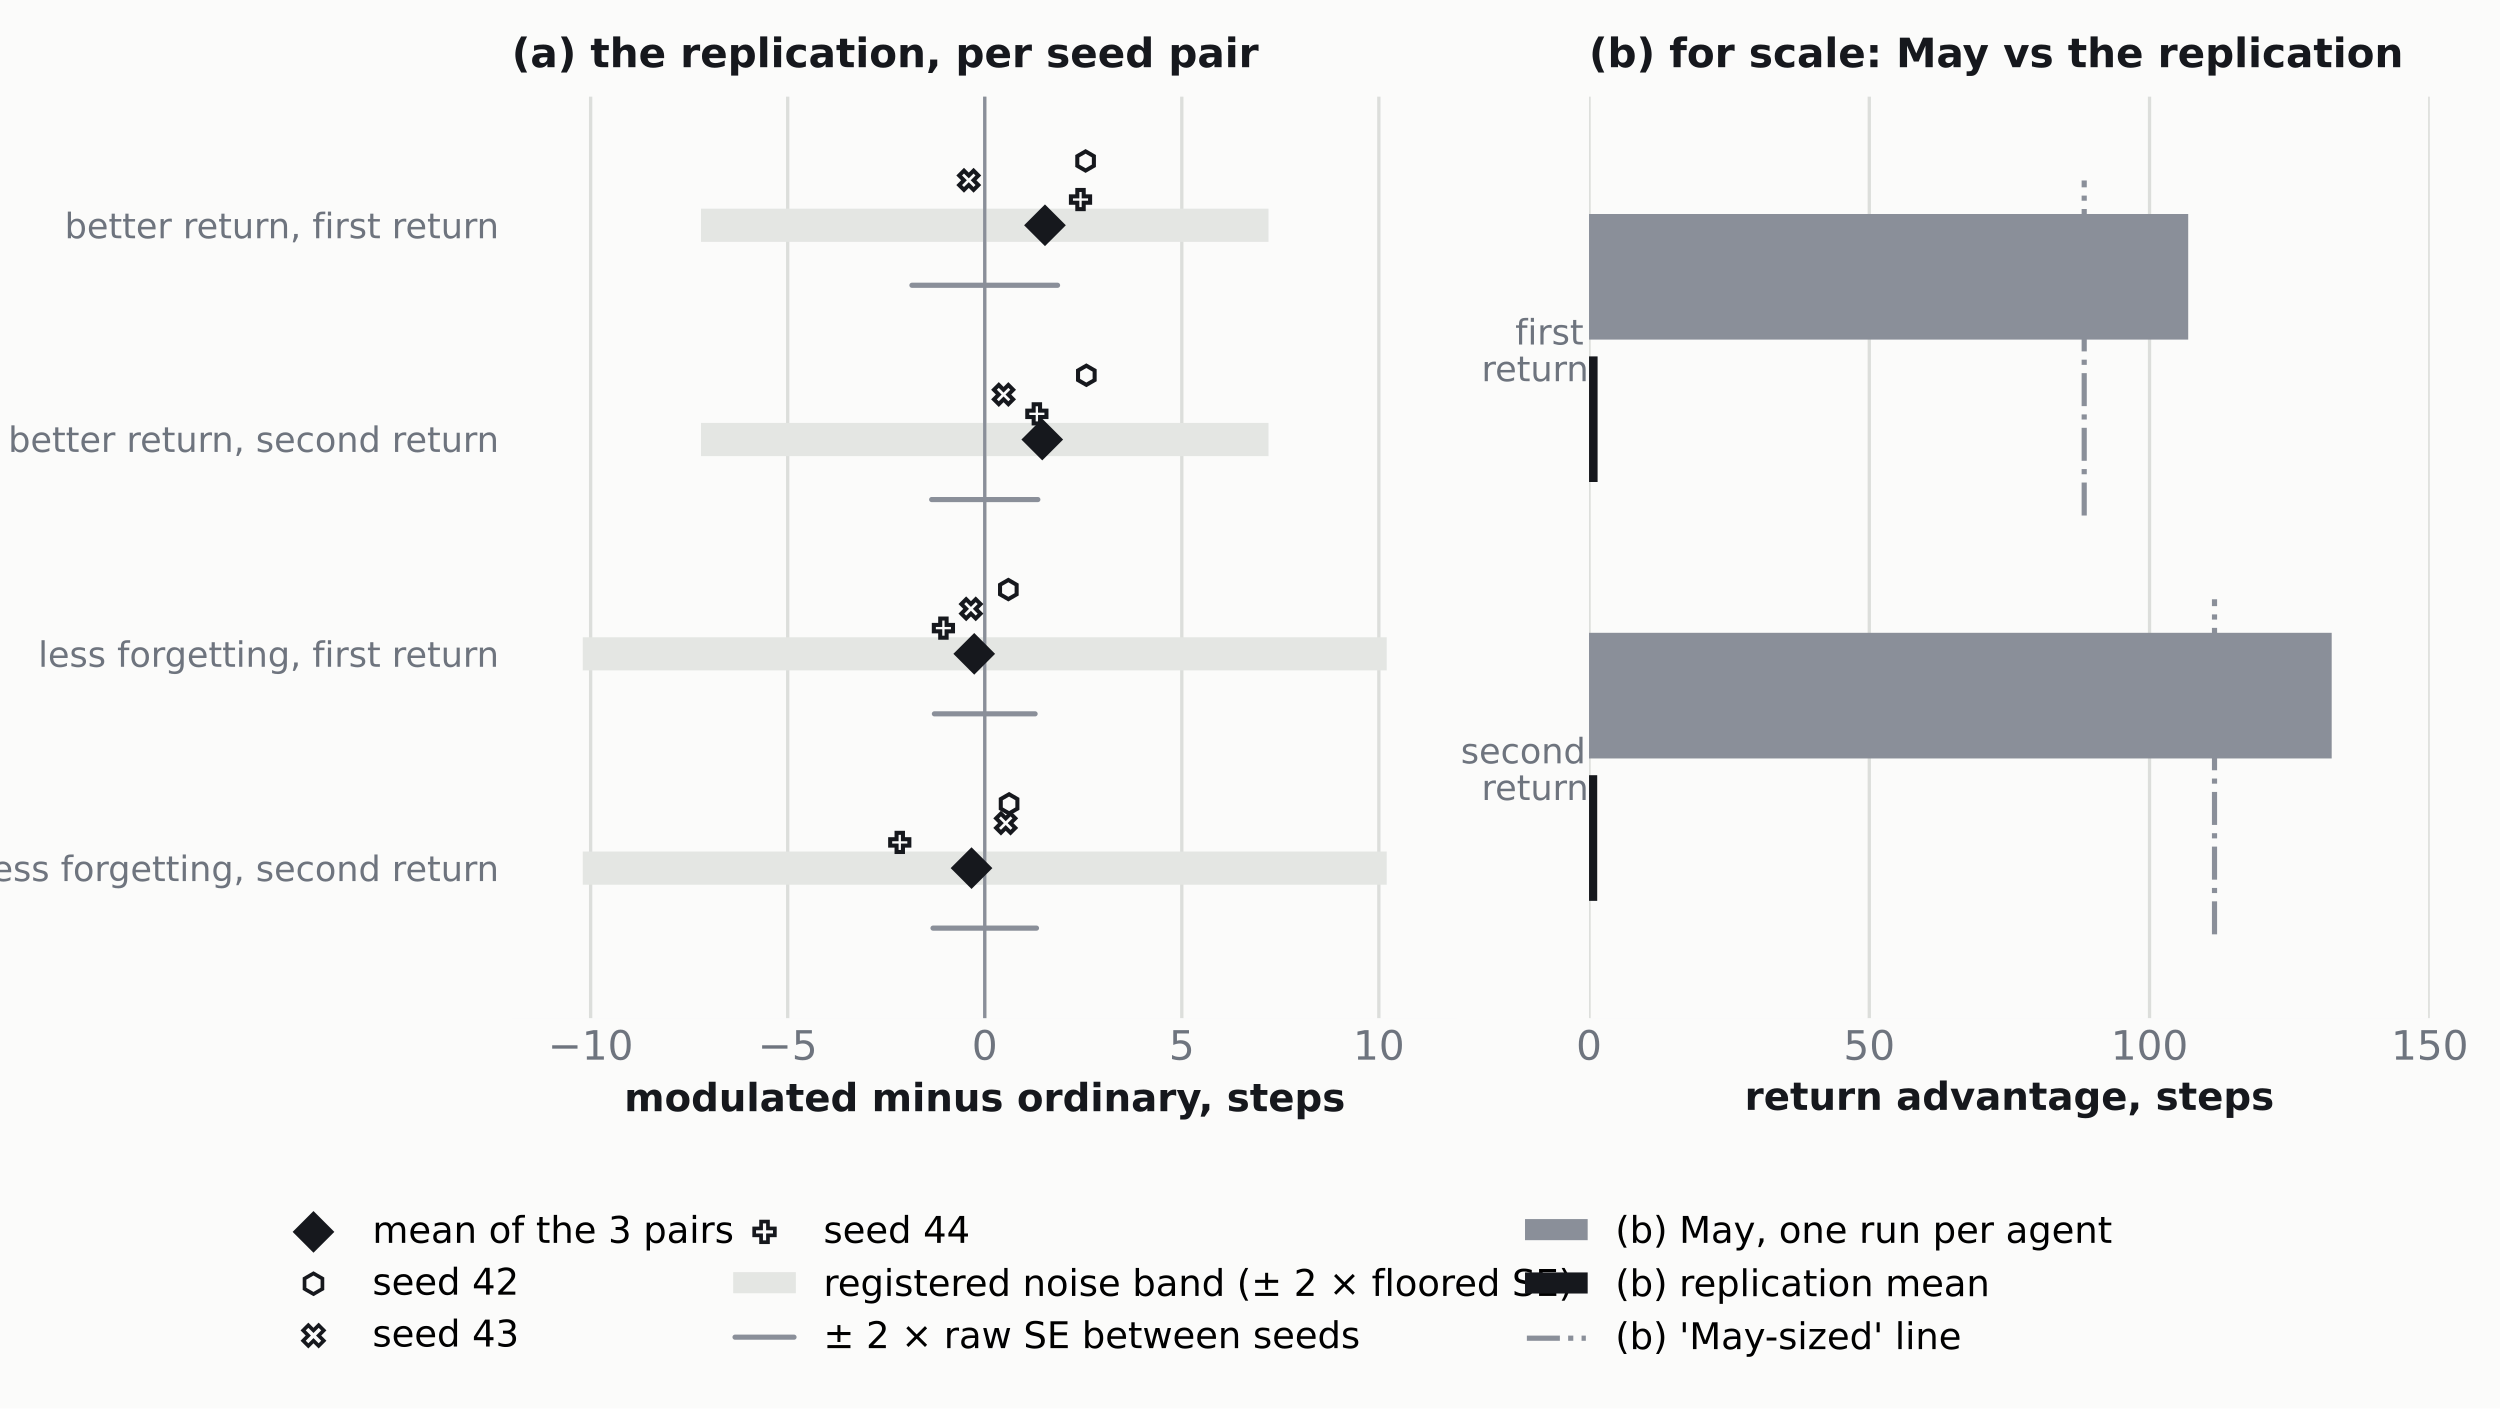
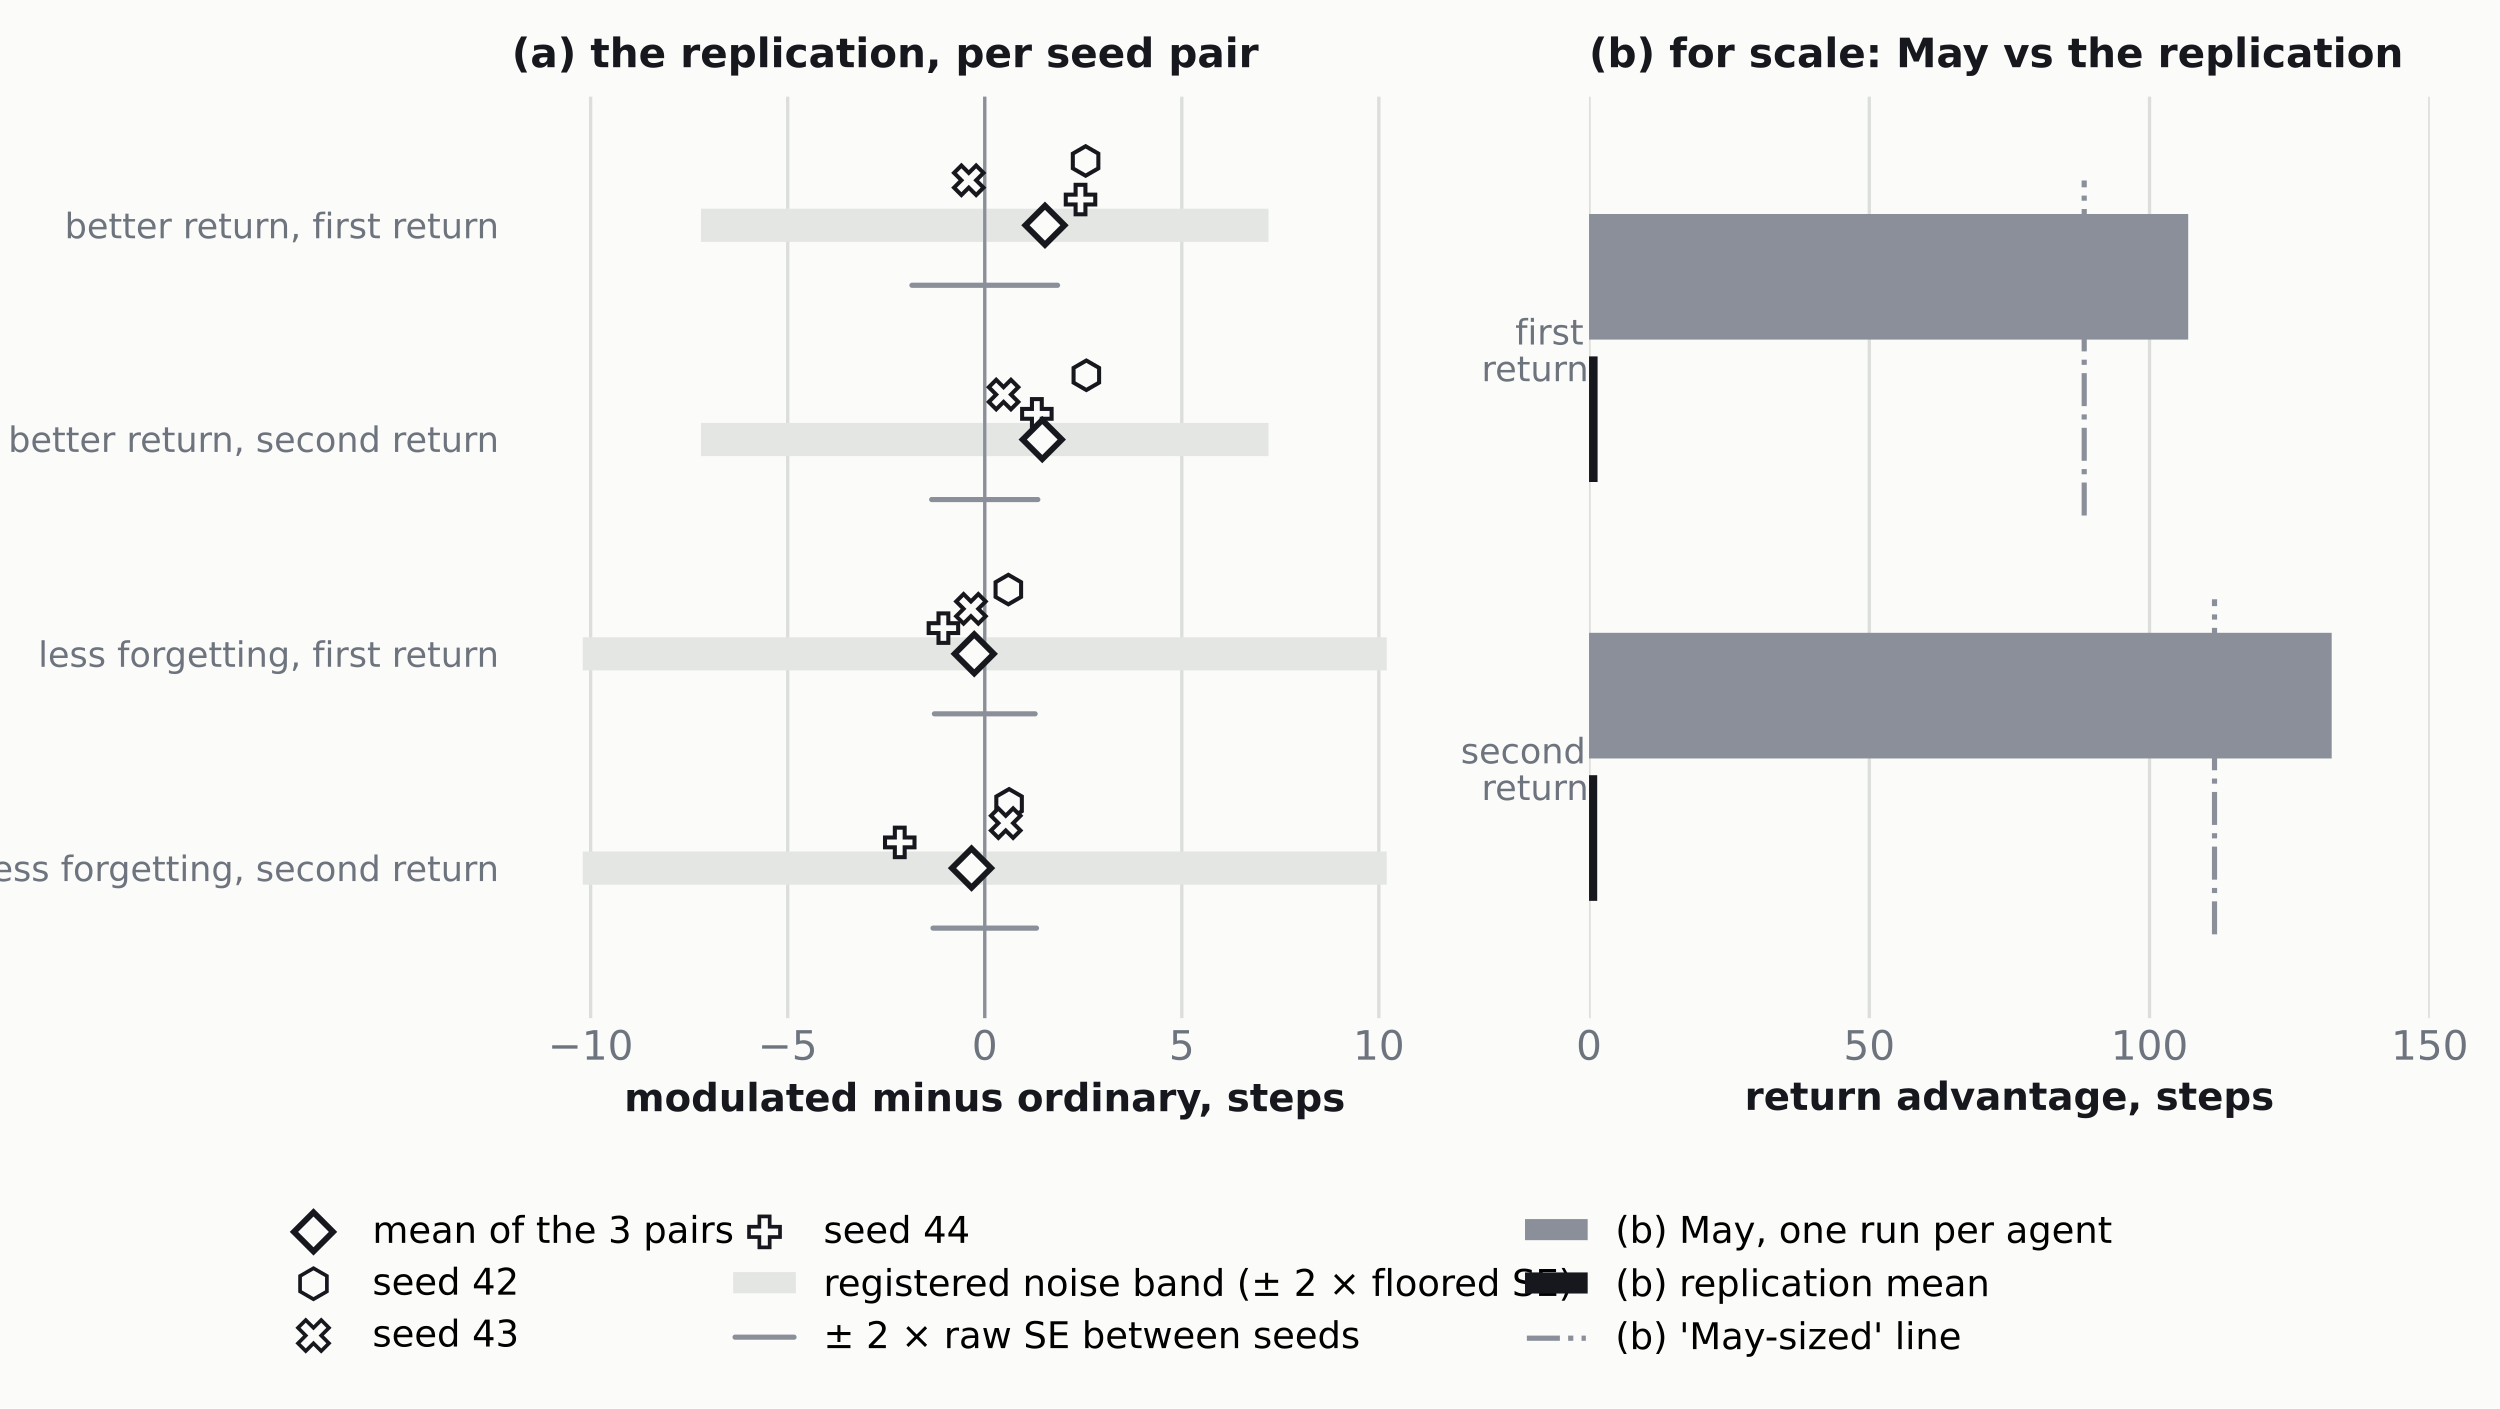
<svg xmlns="http://www.w3.org/2000/svg" xmlns:xlink="http://www.w3.org/1999/xlink" width="678.252pt" height="382.098pt" viewBox="0 0 678.252 382.098" version="1.1">
  <defs>
    <style type="text/css">*{stroke-linejoin: round; stroke-linecap: butt}</style>
  </defs>
  <g id="figure_1">
    <g id="patch_1">
      <path d="M 0 382.098  L 678.252 382.098  L 678.252 0  L 0 0  z " style="fill: #fbfbfa" />
    </g>
    <g id="axes_1">
      <g id="patch_2">
        <path d="M 138.858 276.218  L 395.466 276.218  L 395.466 26.234  L 138.858 26.234  z " style="fill: #fbfbfa" />
      </g>
      <g id="matplotlib.axis_1">
        <g id="xtick_1">
          <g id="line2d_1">
-             <path d="M 160.242 276.218  L 160.242 26.234  " clip-path="url(#pa78aba6cec)" style="fill: none; stroke: #dcdedb; stroke-width: 0.9; stroke-linecap: round" />
+             <path d="M 160.242 276.218  L 160.242 26.234  " clip-path="url(#p5526a9ea6e)" style="fill: none; stroke: #dcdedb; stroke-width: 0.9; stroke-linecap: round" />
          </g>
          <g id="line2d_2" />
          <g id="text_1">
            <text style="font-size: 11px; font-family: 'Pretendard', 'system-ui', 'DejaVu Sans', sans-serif; text-anchor: middle; fill: #6e747e" x="160.242" y="287.495" transform="rotate(-0 160.2423 287.4951)">−10</text>
          </g>
        </g>
        <g id="xtick_2">
          <g id="line2d_3">
-             <path d="M 213.702 276.218  L 213.702 26.234  " clip-path="url(#pa78aba6cec)" style="fill: none; stroke: #dcdedb; stroke-width: 0.9; stroke-linecap: round" />
+             <path d="M 213.702 276.218  L 213.702 26.234  " clip-path="url(#p5526a9ea6e)" style="fill: none; stroke: #dcdedb; stroke-width: 0.9; stroke-linecap: round" />
          </g>
          <g id="line2d_4" />
          <g id="text_2">
            <text style="font-size: 11px; font-family: 'Pretendard', 'system-ui', 'DejaVu Sans', sans-serif; text-anchor: middle; fill: #6e747e" x="213.702" y="287.495" transform="rotate(-0 213.7023 287.4951)">−5</text>
          </g>
        </g>
        <g id="xtick_3">
          <g id="line2d_5">
-             <path d="M 267.162 276.218  L 267.162 26.234  " clip-path="url(#pa78aba6cec)" style="fill: none; stroke: #dcdedb; stroke-width: 0.9; stroke-linecap: round" />
+             <path d="M 267.162 276.218  L 267.162 26.234  " clip-path="url(#p5526a9ea6e)" style="fill: none; stroke: #dcdedb; stroke-width: 0.9; stroke-linecap: round" />
          </g>
          <g id="line2d_6" />
          <g id="text_3">
            <text style="font-size: 11px; font-family: 'Pretendard', 'system-ui', 'DejaVu Sans', sans-serif; text-anchor: middle; fill: #6e747e" x="267.162" y="287.495" transform="rotate(-0 267.1623 287.4951)">0</text>
          </g>
        </g>
        <g id="xtick_4">
          <g id="line2d_7">
-             <path d="M 320.622 276.218  L 320.622 26.234  " clip-path="url(#pa78aba6cec)" style="fill: none; stroke: #dcdedb; stroke-width: 0.9; stroke-linecap: round" />
+             <path d="M 320.622 276.218  L 320.622 26.234  " clip-path="url(#p5526a9ea6e)" style="fill: none; stroke: #dcdedb; stroke-width: 0.9; stroke-linecap: round" />
          </g>
          <g id="line2d_8" />
          <g id="text_4">
            <text style="font-size: 11px; font-family: 'Pretendard', 'system-ui', 'DejaVu Sans', sans-serif; text-anchor: middle; fill: #6e747e" x="320.622" y="287.495" transform="rotate(-0 320.6223 287.4951)">5</text>
          </g>
        </g>
        <g id="xtick_5">
          <g id="line2d_9">
-             <path d="M 374.082 276.218  L 374.082 26.234  " clip-path="url(#pa78aba6cec)" style="fill: none; stroke: #dcdedb; stroke-width: 0.9; stroke-linecap: round" />
+             <path d="M 374.082 276.218  L 374.082 26.234  " clip-path="url(#p5526a9ea6e)" style="fill: none; stroke: #dcdedb; stroke-width: 0.9; stroke-linecap: round" />
          </g>
          <g id="line2d_10" />
          <g id="text_5">
            <text style="font-size: 11px; font-family: 'Pretendard', 'system-ui', 'DejaVu Sans', sans-serif; text-anchor: middle; fill: #6e747e" x="374.082" y="287.495" transform="rotate(-0 374.0823 287.4951)">10</text>
          </g>
        </g>
        <g id="text_6">
          <text style="font-weight: 600; font-size: 10.5px; font-family: 'Pretendard', 'system-ui', 'DejaVu Sans', sans-serif; text-anchor: middle; fill: #16181d" x="267.162" y="301.47" transform="rotate(-0 267.1623 301.4696)">modulated minus ordinary, steps</text>
        </g>
      </g>
      <g id="matplotlib.axis_2">
        <g id="ytick_1">
          <g id="line2d_11" />
          <g id="text_7">
            <text style="font-size: 9.5px; font-family: 'Pretendard', 'system-ui', 'DejaVu Sans', sans-serif; text-anchor: end; fill: #6e747e" x="135.358" y="64.632" transform="rotate(-0 135.3583 64.63172)">better return, first return</text>
          </g>
        </g>
        <g id="ytick_2">
          <g id="line2d_12" />
          <g id="text_8">
            <text style="font-size: 9.5px; font-family: 'Pretendard', 'system-ui', 'DejaVu Sans', sans-serif; text-anchor: end; fill: #6e747e" x="135.358" y="122.609" transform="rotate(-0 135.3583 122.6095)">better return, second return</text>
          </g>
        </g>
        <g id="ytick_3">
          <g id="line2d_13" />
          <g id="text_9">
            <text style="font-size: 9.5px; font-family: 'Pretendard', 'system-ui', 'DejaVu Sans', sans-serif; text-anchor: end; fill: #6e747e" x="135.358" y="180.903" transform="rotate(-0 135.3583 180.9034)">less forgetting, first return</text>
          </g>
        </g>
        <g id="ytick_4">
          <g id="line2d_14" />
          <g id="text_10">
            <text style="font-size: 9.5px; font-family: 'Pretendard', 'system-ui', 'DejaVu Sans', sans-serif; text-anchor: end; fill: #6e747e" x="135.358" y="239.039" transform="rotate(-0 135.3583 239.0392)">less forgetting, second return</text>
          </g>
        </g>
      </g>
      <g id="line2d_15">
-         <path d="M 190.18 61.115  L 344.145 61.115  " clip-path="url(#pa78aba6cec)" style="fill: none; stroke: #e4e6e3; stroke-width: 9" />
+         <path d="M 190.18 61.115  L 344.145 61.115  " clip-path="url(#p5526a9ea6e)" style="fill: none; stroke: #e4e6e3; stroke-width: 9" />
      </g>
      <g id="line2d_16">
-         <path d="M 190.18 119.251  L 344.145 119.251  " clip-path="url(#pa78aba6cec)" style="fill: none; stroke: #e4e6e3; stroke-width: 9" />
+         <path d="M 190.18 119.251  L 344.145 119.251  " clip-path="url(#p5526a9ea6e)" style="fill: none; stroke: #e4e6e3; stroke-width: 9" />
      </g>
      <g id="line2d_17">
-         <path d="M 158.104 177.387  L 376.221 177.387  " clip-path="url(#pa78aba6cec)" style="fill: none; stroke: #e4e6e3; stroke-width: 9" />
+         <path d="M 158.104 177.387  L 376.221 177.387  " clip-path="url(#p5526a9ea6e)" style="fill: none; stroke: #e4e6e3; stroke-width: 9" />
      </g>
      <g id="line2d_18">
-         <path d="M 158.104 235.523  L 376.221 235.523  " clip-path="url(#pa78aba6cec)" style="fill: none; stroke: #e4e6e3; stroke-width: 9" />
+         <path d="M 158.104 235.523  L 376.221 235.523  " clip-path="url(#p5526a9ea6e)" style="fill: none; stroke: #e4e6e3; stroke-width: 9" />
      </g>
      <g id="line2d_19">
-         <path d="M 247.408 77.393  L 286.917 77.393  " clip-path="url(#pa78aba6cec)" style="fill: none; stroke: #8a8f99; stroke-width: 1.4; stroke-linecap: round" />
+         <path d="M 247.408 77.393  L 286.917 77.393  " clip-path="url(#p5526a9ea6e)" style="fill: none; stroke: #8a8f99; stroke-width: 1.4; stroke-linecap: round" />
      </g>
      <g id="line2d_20">
-         <path d="M 252.76 135.529  L 281.565 135.529  " clip-path="url(#pa78aba6cec)" style="fill: none; stroke: #8a8f99; stroke-width: 1.4; stroke-linecap: round" />
+         <path d="M 252.76 135.529  L 281.565 135.529  " clip-path="url(#p5526a9ea6e)" style="fill: none; stroke: #8a8f99; stroke-width: 1.4; stroke-linecap: round" />
      </g>
      <g id="line2d_21">
-         <path d="M 253.502 193.665  L 280.823 193.665  " clip-path="url(#pa78aba6cec)" style="fill: none; stroke: #8a8f99; stroke-width: 1.4; stroke-linecap: round" />
+         <path d="M 253.502 193.665  L 280.823 193.665  " clip-path="url(#p5526a9ea6e)" style="fill: none; stroke: #8a8f99; stroke-width: 1.4; stroke-linecap: round" />
      </g>
      <g id="line2d_22">
-         <path d="M 253.126 251.801  L 281.199 251.801  " clip-path="url(#pa78aba6cec)" style="fill: none; stroke: #8a8f99; stroke-width: 1.4; stroke-linecap: round" />
+         <path d="M 253.126 251.801  L 281.199 251.801  " clip-path="url(#p5526a9ea6e)" style="fill: none; stroke: #8a8f99; stroke-width: 1.4; stroke-linecap: round" />
      </g>
      <g id="line2d_23">
-         <path d="M 267.162 276.218  L 267.162 26.234  " clip-path="url(#pa78aba6cec)" style="fill: none; stroke: #8a8f99; stroke-width: 0.9; stroke-linecap: round" />
+         <path d="M 267.162 276.218  L 267.162 26.234  " clip-path="url(#p5526a9ea6e)" style="fill: none; stroke: #8a8f99; stroke-width: 0.9; stroke-linecap: round" />
      </g>
      <g id="line2d_24">
        <defs>
-           <path id="m83362385d4" d="M 0 -2.6  L -2.252 -1.3  L -2.252 1.3  L -0 2.6  L 2.252 1.3  L 2.252 -1.3  z " style="stroke: #16181d; stroke-width: 1.1; stroke-linejoin: miter" />
-         </defs>
-         <g clip-path="url(#pa78aba6cec)">
-           <use xlink:href="#m83362385d4" x="294.521" y="43.674" style="fill: #fbfbfa; stroke: #16181d; stroke-width: 1.1; stroke-linejoin: miter" />
+           <path id="m202a69303e" d="M 0 -4  L -3.464 -2  L -3.464 2  L -0 4  L 3.464 2  L 3.464 -2  z " style="stroke: #16181d; stroke-width: 1.1; stroke-linejoin: miter" />
+         </defs>
+         <g clip-path="url(#p5526a9ea6e)">
+           <use xlink:href="#m202a69303e" x="294.521" y="43.674" style="fill: #fbfbfa; stroke: #16181d; stroke-width: 1.1; stroke-linejoin: miter" />
        </g>
      </g>
      <g id="line2d_25">
        <defs>
-           <path id="m32c30c7904" d="M -1.3 2.6  L 0 1.3  L 1.3 2.6  L 2.6 1.3  L 1.3 0  L 2.6 -1.3  L 1.3 -2.6  L 0 -1.3  L -1.3 -2.6  L -2.6 -1.3  L -1.3 0  L -2.6 1.3  z " style="stroke: #16181d; stroke-width: 1.1; stroke-linejoin: miter" />
-         </defs>
-         <g clip-path="url(#pa78aba6cec)">
-           <use xlink:href="#m32c30c7904" x="262.829" y="48.907" style="fill: #fbfbfa; stroke: #16181d; stroke-width: 1.1; stroke-linejoin: miter" />
+           <path id="m423d8b9ef4" d="M -2 4  L 0 2  L 2 4  L 4 2  L 2 0  L 4 -2  L 2 -4  L 0 -2  L -2 -4  L -4 -2  L -2 0  L -4 2  z " style="stroke: #16181d; stroke-width: 1.1; stroke-linejoin: miter" />
+         </defs>
+         <g clip-path="url(#p5526a9ea6e)">
+           <use xlink:href="#m423d8b9ef4" x="262.829" y="48.907" style="fill: #fbfbfa; stroke: #16181d; stroke-width: 1.1; stroke-linejoin: miter" />
        </g>
      </g>
      <g id="line2d_26">
        <defs>
-           <path id="m71a916dc35" d="M -0.867 2.6  L 0.867 2.6  L 0.867 0.867  L 2.6 0.867  L 2.6 -0.867  L 0.867 -0.867  L 0.867 -2.6  L -0.867 -2.6  L -0.867 -0.867  L -2.6 -0.867  L -2.6 0.867  L -0.867 0.867  z " style="stroke: #16181d; stroke-width: 1.1; stroke-linejoin: miter" />
-         </defs>
-         <g clip-path="url(#pa78aba6cec)">
-           <use xlink:href="#m71a916dc35" x="293.144" y="54.139" style="fill: #fbfbfa; stroke: #16181d; stroke-width: 1.1; stroke-linejoin: miter" />
+           <path id="m8806f4d443" d="M -1.333 4  L 1.333 4  L 1.333 1.333  L 4 1.333  L 4 -1.333  L 1.333 -1.333  L 1.333 -4  L -1.333 -4  L -1.333 -1.333  L -4 -1.333  L -4 1.333  L -1.333 1.333  z " style="stroke: #16181d; stroke-width: 1.1; stroke-linejoin: miter" />
+         </defs>
+         <g clip-path="url(#p5526a9ea6e)">
+           <use xlink:href="#m8806f4d443" x="293.144" y="54.139" style="fill: #fbfbfa; stroke: #16181d; stroke-width: 1.1; stroke-linejoin: miter" />
        </g>
      </g>
      <g id="line2d_27">
-         <g clip-path="url(#pa78aba6cec)">
-           <use xlink:href="#m83362385d4" x="294.723" y="101.81" style="fill: #fbfbfa; stroke: #16181d; stroke-width: 1.1; stroke-linejoin: miter" />
+         <g clip-path="url(#p5526a9ea6e)">
+           <use xlink:href="#m202a69303e" x="294.723" y="101.81" style="fill: #fbfbfa; stroke: #16181d; stroke-width: 1.1; stroke-linejoin: miter" />
        </g>
      </g>
      <g id="line2d_28">
-         <g clip-path="url(#pa78aba6cec)">
-           <use xlink:href="#m32c30c7904" x="272.267" y="107.043" style="fill: #fbfbfa; stroke: #16181d; stroke-width: 1.1; stroke-linejoin: miter" />
+         <g clip-path="url(#p5526a9ea6e)">
+           <use xlink:href="#m423d8b9ef4" x="272.267" y="107.043" style="fill: #fbfbfa; stroke: #16181d; stroke-width: 1.1; stroke-linejoin: miter" />
        </g>
      </g>
      <g id="line2d_29">
-         <g clip-path="url(#pa78aba6cec)">
-           <use xlink:href="#m71a916dc35" x="281.301" y="112.275" style="fill: #fbfbfa; stroke: #16181d; stroke-width: 1.1; stroke-linejoin: miter" />
+         <g clip-path="url(#p5526a9ea6e)">
+           <use xlink:href="#m8806f4d443" x="281.301" y="112.275" style="fill: #fbfbfa; stroke: #16181d; stroke-width: 1.1; stroke-linejoin: miter" />
        </g>
      </g>
      <g id="line2d_30">
-         <g clip-path="url(#pa78aba6cec)">
-           <use xlink:href="#m83362385d4" x="273.562" y="159.946" style="fill: #fbfbfa; stroke: #16181d; stroke-width: 1.1; stroke-linejoin: miter" />
+         <g clip-path="url(#p5526a9ea6e)">
+           <use xlink:href="#m202a69303e" x="273.562" y="159.946" style="fill: #fbfbfa; stroke: #16181d; stroke-width: 1.1; stroke-linejoin: miter" />
        </g>
      </g>
      <g id="line2d_31">
-         <g clip-path="url(#pa78aba6cec)">
-           <use xlink:href="#m32c30c7904" x="263.417" y="165.178" style="fill: #fbfbfa; stroke: #16181d; stroke-width: 1.1; stroke-linejoin: miter" />
+         <g clip-path="url(#p5526a9ea6e)">
+           <use xlink:href="#m423d8b9ef4" x="263.417" y="165.178" style="fill: #fbfbfa; stroke: #16181d; stroke-width: 1.1; stroke-linejoin: miter" />
        </g>
      </g>
      <g id="line2d_32">
-         <g clip-path="url(#pa78aba6cec)">
-           <use xlink:href="#m71a916dc35" x="255.948" y="170.411" style="fill: #fbfbfa; stroke: #16181d; stroke-width: 1.1; stroke-linejoin: miter" />
+         <g clip-path="url(#p5526a9ea6e)">
+           <use xlink:href="#m8806f4d443" x="255.948" y="170.411" style="fill: #fbfbfa; stroke: #16181d; stroke-width: 1.1; stroke-linejoin: miter" />
        </g>
      </g>
      <g id="line2d_33">
-         <g clip-path="url(#pa78aba6cec)">
-           <use xlink:href="#m83362385d4" x="273.764" y="218.082" style="fill: #fbfbfa; stroke: #16181d; stroke-width: 1.1; stroke-linejoin: miter" />
+         <g clip-path="url(#p5526a9ea6e)">
+           <use xlink:href="#m202a69303e" x="273.764" y="218.082" style="fill: #fbfbfa; stroke: #16181d; stroke-width: 1.1; stroke-linejoin: miter" />
        </g>
      </g>
      <g id="line2d_34">
-         <g clip-path="url(#pa78aba6cec)">
-           <use xlink:href="#m32c30c7904" x="272.855" y="223.314" style="fill: #fbfbfa; stroke: #16181d; stroke-width: 1.1; stroke-linejoin: miter" />
+         <g clip-path="url(#p5526a9ea6e)">
+           <use xlink:href="#m423d8b9ef4" x="272.855" y="223.314" style="fill: #fbfbfa; stroke: #16181d; stroke-width: 1.1; stroke-linejoin: miter" />
        </g>
      </g>
      <g id="line2d_35">
-         <g clip-path="url(#pa78aba6cec)">
-           <use xlink:href="#m71a916dc35" x="244.105" y="228.546" style="fill: #fbfbfa; stroke: #16181d; stroke-width: 1.1; stroke-linejoin: miter" />
+         <g clip-path="url(#p5526a9ea6e)">
+           <use xlink:href="#m8806f4d443" x="244.105" y="228.546" style="fill: #fbfbfa; stroke: #16181d; stroke-width: 1.1; stroke-linejoin: miter" />
        </g>
      </g>
      <g id="text_11">
        <text style="font-weight: 600; font-size: 11px; font-family: 'Pretendard', 'system-ui', 'DejaVu Sans', sans-serif; text-anchor: start; fill: #16181d" x="138.858" y="18.234" transform="rotate(-0 138.8583 18.23375)">(a) the replication, per seed pair</text>
      </g>
      <g id="line2d_36">
        <defs>
-           <path id="mbb118c8291" d="M -0 4.95  L 4.95 0  L 0 -4.95  L -4.95 -0  z " style="stroke: #16181d; stroke-linejoin: miter" />
-         </defs>
-         <g clip-path="url(#pa78aba6cec)">
-           <use xlink:href="#mbb118c8291" x="283.498" y="61.115" style="fill: #16181d; stroke: #16181d; stroke-linejoin: miter" />
+           <path id="m3140f0aca7" d="M -0 5.303  L 5.303 0  L 0 -5.303  L -5.303 -0  z " style="stroke: #16181d; stroke-width: 1.6; stroke-linejoin: miter" />
+         </defs>
+         <g clip-path="url(#p5526a9ea6e)">
+           <use xlink:href="#m3140f0aca7" x="283.498" y="61.115" style="fill: #fbfbfa; stroke: #16181d; stroke-width: 1.6; stroke-linejoin: miter" />
        </g>
      </g>
      <g id="line2d_37">
-         <g clip-path="url(#pa78aba6cec)">
-           <use xlink:href="#mbb118c8291" x="282.764" y="119.251" style="fill: #16181d; stroke: #16181d; stroke-linejoin: miter" />
+         <g clip-path="url(#p5526a9ea6e)">
+           <use xlink:href="#m3140f0aca7" x="282.764" y="119.251" style="fill: #fbfbfa; stroke: #16181d; stroke-width: 1.6; stroke-linejoin: miter" />
        </g>
      </g>
      <g id="line2d_38">
-         <g clip-path="url(#pa78aba6cec)">
-           <use xlink:href="#mbb118c8291" x="264.309" y="177.387" style="fill: #16181d; stroke: #16181d; stroke-linejoin: miter" />
+         <g clip-path="url(#p5526a9ea6e)">
+           <use xlink:href="#m3140f0aca7" x="264.309" y="177.387" style="fill: #fbfbfa; stroke: #16181d; stroke-width: 1.6; stroke-linejoin: miter" />
        </g>
      </g>
      <g id="line2d_39">
-         <g clip-path="url(#pa78aba6cec)">
-           <use xlink:href="#mbb118c8291" x="263.575" y="235.523" style="fill: #16181d; stroke: #16181d; stroke-linejoin: miter" />
+         <g clip-path="url(#p5526a9ea6e)">
+           <use xlink:href="#m3140f0aca7" x="263.575" y="235.523" style="fill: #fbfbfa; stroke: #16181d; stroke-width: 1.6; stroke-linejoin: miter" />
        </g>
      </g>
    </g>
    <g id="axes_2">
      <g id="patch_3">
        <path d="M 431.106 276.218  L 659.202 276.218  L 659.202 26.234  L 431.106 26.234  z " style="fill: #fbfbfa" />
      </g>
      <g id="matplotlib.axis_3">
        <g id="xtick_6">
          <g id="line2d_40">
-             <path d="M 431.106 276.218  L 431.106 26.234  " clip-path="url(#p5240fe9118)" style="fill: none; stroke: #dcdedb; stroke-width: 0.9; stroke-linecap: round" />
+             <path d="M 431.106 276.218  L 431.106 26.234  " clip-path="url(#p1cfccf19a8)" style="fill: none; stroke: #dcdedb; stroke-width: 0.9; stroke-linecap: round" />
          </g>
          <g id="line2d_41" />
          <g id="text_12">
            <text style="font-size: 11px; font-family: 'Pretendard', 'system-ui', 'DejaVu Sans', sans-serif; text-anchor: middle; fill: #6e747e" x="431.106" y="287.495" transform="rotate(-0 431.1063 287.4951)">0</text>
          </g>
        </g>
        <g id="xtick_7">
          <g id="line2d_42">
-             <path d="M 507.138 276.218  L 507.138 26.234  " clip-path="url(#p5240fe9118)" style="fill: none; stroke: #dcdedb; stroke-width: 0.9; stroke-linecap: round" />
+             <path d="M 507.138 276.218  L 507.138 26.234  " clip-path="url(#p1cfccf19a8)" style="fill: none; stroke: #dcdedb; stroke-width: 0.9; stroke-linecap: round" />
          </g>
          <g id="line2d_43" />
          <g id="text_13">
            <text style="font-size: 11px; font-family: 'Pretendard', 'system-ui', 'DejaVu Sans', sans-serif; text-anchor: middle; fill: #6e747e" x="507.138" y="287.495" transform="rotate(-0 507.1383 287.4951)">50</text>
          </g>
        </g>
        <g id="xtick_8">
          <g id="line2d_44">
-             <path d="M 583.17 276.218  L 583.17 26.234  " clip-path="url(#p5240fe9118)" style="fill: none; stroke: #dcdedb; stroke-width: 0.9; stroke-linecap: round" />
+             <path d="M 583.17 276.218  L 583.17 26.234  " clip-path="url(#p1cfccf19a8)" style="fill: none; stroke: #dcdedb; stroke-width: 0.9; stroke-linecap: round" />
          </g>
          <g id="line2d_45" />
          <g id="text_14">
            <text style="font-size: 11px; font-family: 'Pretendard', 'system-ui', 'DejaVu Sans', sans-serif; text-anchor: middle; fill: #6e747e" x="583.17" y="287.495" transform="rotate(-0 583.1703 287.4951)">100</text>
          </g>
        </g>
        <g id="xtick_9">
          <g id="line2d_46">
-             <path d="M 659.202 276.218  L 659.202 26.234  " clip-path="url(#p5240fe9118)" style="fill: none; stroke: #dcdedb; stroke-width: 0.9; stroke-linecap: round" />
+             <path d="M 659.202 276.218  L 659.202 26.234  " clip-path="url(#p1cfccf19a8)" style="fill: none; stroke: #dcdedb; stroke-width: 0.9; stroke-linecap: round" />
          </g>
          <g id="line2d_47" />
          <g id="text_15">
            <text style="font-size: 11px; font-family: 'Pretendard', 'system-ui', 'DejaVu Sans', sans-serif; text-anchor: middle; fill: #6e747e" x="659.202" y="287.495" transform="rotate(-0 659.2023 287.4951)">150</text>
          </g>
        </g>
        <g id="text_16">
          <text style="font-weight: 600; font-size: 10.5px; font-family: 'Pretendard', 'system-ui', 'DejaVu Sans', sans-serif; text-anchor: middle; fill: #16181d" x="545.154" y="301.11" transform="rotate(-0 545.1543 301.1103)">return advantage, steps</text>
        </g>
      </g>
      <g id="matplotlib.axis_4">
        <g id="ytick_5">
          <g id="line2d_48" />
          <g id="text_17">
            <text style="font-size: 9.5px; font-family: 'Pretendard', 'system-ui', 'DejaVu Sans', sans-serif; fill: #6e747e" transform="translate(411.0733 93.46492)">first</text>
            <text style="font-size: 9.5px; font-family: 'Pretendard', 'system-ui', 'DejaVu Sans', sans-serif; fill: #6e747e" transform="translate(401.9414 103.4176)">return</text>
          </g>
        </g>
        <g id="ytick_6">
          <g id="line2d_49" />
          <g id="text_18">
            <text style="font-size: 9.5px; font-family: 'Pretendard', 'system-ui', 'DejaVu Sans', sans-serif; fill: #6e747e" transform="translate(396.3216 207.094)">second</text>
            <text style="font-size: 9.5px; font-family: 'Pretendard', 'system-ui', 'DejaVu Sans', sans-serif; fill: #6e747e" transform="translate(401.9414 217.0467)">return</text>
          </g>
        </g>
      </g>
      <g id="patch_4">
-         <path d="M 431.106 92.139  L 593.663 92.139  L 593.663 58.05  L 431.106 58.05  z " clip-path="url(#p5240fe9118)" style="fill: #8a8f99" />
+         <path d="M 431.106 92.139  L 593.663 92.139  L 593.663 58.05  L 431.106 58.05  z " clip-path="url(#p1cfccf19a8)" style="fill: #8a8f99" />
      </g>
      <g id="patch_5">
-         <path d="M 431.106 130.773  L 433.43 130.773  L 433.43 96.684  L 431.106 96.684  z " clip-path="url(#p5240fe9118)" style="fill: #16181d" />
+         <path d="M 431.106 130.773  L 433.43 130.773  L 433.43 96.684  L 431.106 96.684  z " clip-path="url(#p1cfccf19a8)" style="fill: #16181d" />
      </g>
      <g id="patch_6">
-         <path d="M 431.106 205.768  L 632.591 205.768  L 632.591 171.679  L 431.106 171.679  z " clip-path="url(#p5240fe9118)" style="fill: #8a8f99" />
+         <path d="M 431.106 205.768  L 632.591 205.768  L 632.591 171.679  L 431.106 171.679  z " clip-path="url(#p1cfccf19a8)" style="fill: #8a8f99" />
      </g>
      <g id="patch_7">
-         <path d="M 431.106 244.402  L 433.325 244.402  L 433.325 210.313  L 431.106 210.313  z " clip-path="url(#p5240fe9118)" style="fill: #16181d" />
+         <path d="M 431.106 244.402  L 433.325 244.402  L 433.325 210.313  L 431.106 210.313  z " clip-path="url(#p1cfccf19a8)" style="fill: #16181d" />
      </g>
      <g id="line2d_50">
-         <path d="M 565.446 139.863  L 565.446 48.96  " clip-path="url(#p5240fe9118)" style="fill: none; stroke-dasharray: 8.96,2.24,1.4,2.24; stroke-dashoffset: 0; stroke: #8a8f99; stroke-width: 1.4" />
+         <path d="M 565.446 139.863  L 565.446 48.96  " clip-path="url(#p1cfccf19a8)" style="fill: none; stroke-dasharray: 8.96,2.24,1.4,2.24; stroke-dashoffset: 0; stroke: #8a8f99; stroke-width: 1.4" />
      </g>
      <g id="line2d_51">
-         <path d="M 600.799 253.492  L 600.799 162.589  " clip-path="url(#p5240fe9118)" style="fill: none; stroke-dasharray: 8.96,2.24,1.4,2.24; stroke-dashoffset: 0; stroke: #8a8f99; stroke-width: 1.4" />
+         <path d="M 600.799 253.492  L 600.799 162.589  " clip-path="url(#p1cfccf19a8)" style="fill: none; stroke-dasharray: 8.96,2.24,1.4,2.24; stroke-dashoffset: 0; stroke: #8a8f99; stroke-width: 1.4" />
      </g>
      <g id="text_19">
        <text style="font-weight: 600; font-size: 11px; font-family: 'Pretendard', 'system-ui', 'DejaVu Sans', sans-serif; text-anchor: start; fill: #16181d" x="431.106" y="18.234" transform="rotate(-0 431.1063 18.23375)">(b) for scale: May vs the replication</text>
      </g>
    </g>
    <g id="legend_1">
      <g id="line2d_52">
        <g>
-           <use xlink:href="#mbb118c8291" x="85.047" y="334.212" style="fill: #16181d; stroke: #16181d; stroke-linejoin: miter" />
+           <use xlink:href="#m3140f0aca7" x="85.047" y="334.212" style="fill: #fbfbfa; stroke: #16181d; stroke-width: 1.6; stroke-linejoin: miter" />
        </g>
      </g>
      <g id="text_20">
        <text style="font-size: 10px; font-family: 'Pretendard', 'system-ui', 'DejaVu Sans', sans-serif; text-anchor: start" x="101.047" y="337.187" transform="rotate(-0 101.0473 337.1865)">mean of the 3 pairs</text>
      </g>
      <g id="line2d_53">
        <defs>
-           <path id="md2720769c2" d="M 0 -2.8  L -2.425 -1.4  L -2.425 1.4  L -0 2.8  L 2.425 1.4  L 2.425 -1.4  z " style="stroke: #16181d; stroke-linejoin: miter" />
+           <path id="m145a12f70e" d="M 0 -4.2  L -3.637 -2.1  L -3.637 2.1  L -0 4.2  L 3.637 2.1  L 3.637 -2.1  z " style="stroke: #16181d; stroke-linejoin: miter" />
        </defs>
        <g>
-           <use xlink:href="#md2720769c2" x="85.047" y="348.274" style="fill: #fbfbfa; stroke: #16181d; stroke-linejoin: miter" />
+           <use xlink:href="#m145a12f70e" x="85.047" y="348.274" style="fill: #fbfbfa; stroke: #16181d; stroke-linejoin: miter" />
        </g>
      </g>
      <g id="text_21">
        <text style="font-size: 10px; font-family: 'Pretendard', 'system-ui', 'DejaVu Sans', sans-serif; text-anchor: start" x="101.047" y="351.249" transform="rotate(-0 101.0473 351.249)">seed 42</text>
      </g>
      <g id="line2d_54">
        <defs>
-           <path id="m21ababbad8" d="M -1.4 2.8  L 0 1.4  L 1.4 2.8  L 2.8 1.4  L 1.4 0  L 2.8 -1.4  L 1.4 -2.8  L 0 -1.4  L -1.4 -2.8  L -2.8 -1.4  L -1.4 0  L -2.8 1.4  z " style="stroke: #16181d; stroke-linejoin: miter" />
+           <path id="m171fcbcc15" d="M -2.1 4.2  L 0 2.1  L 2.1 4.2  L 4.2 2.1  L 2.1 0  L 4.2 -2.1  L 2.1 -4.2  L 0 -2.1  L -2.1 -4.2  L -4.2 -2.1  L -2.1 0  L -4.2 2.1  z " style="stroke: #16181d; stroke-linejoin: miter" />
        </defs>
        <g>
-           <use xlink:href="#m21ababbad8" x="85.047" y="362.337" style="fill: #fbfbfa; stroke: #16181d; stroke-linejoin: miter" />
+           <use xlink:href="#m171fcbcc15" x="85.047" y="362.337" style="fill: #fbfbfa; stroke: #16181d; stroke-linejoin: miter" />
        </g>
      </g>
      <g id="text_22">
        <text style="font-size: 10px; font-family: 'Pretendard', 'system-ui', 'DejaVu Sans', sans-serif; text-anchor: start" x="101.047" y="365.312" transform="rotate(-0 101.0473 365.3115)">seed 43</text>
      </g>
      <g id="line2d_55">
        <defs>
-           <path id="m6b6e23b6df" d="M -0.933 2.8  L 0.933 2.8  L 0.933 0.933  L 2.8 0.933  L 2.8 -0.933  L 0.933 -0.933  L 0.933 -2.8  L -0.933 -2.8  L -0.933 -0.933  L -2.8 -0.933  L -2.8 0.933  L -0.933 0.933  z " style="stroke: #16181d; stroke-linejoin: miter" />
+           <path id="m02d90506fe" d="M -1.4 4.2  L 1.4 4.2  L 1.4 1.4  L 4.2 1.4  L 4.2 -1.4  L 1.4 -1.4  L 1.4 -4.2  L -1.4 -4.2  L -1.4 -1.4  L -4.2 -1.4  L -4.2 1.4  L -1.4 1.4  z " style="stroke: #16181d; stroke-linejoin: miter" />
        </defs>
        <g>
-           <use xlink:href="#m6b6e23b6df" x="207.416" y="334.212" style="fill: #fbfbfa; stroke: #16181d; stroke-linejoin: miter" />
+           <use xlink:href="#m02d90506fe" x="207.416" y="334.212" style="fill: #fbfbfa; stroke: #16181d; stroke-linejoin: miter" />
        </g>
      </g>
      <g id="text_23">
        <text style="font-size: 10px; font-family: 'Pretendard', 'system-ui', 'DejaVu Sans', sans-serif; text-anchor: start" x="223.416" y="337.187" transform="rotate(-0 223.4161 337.1865)">seed 44</text>
      </g>
      <g id="patch_8">
        <path d="M 199.416 350.357  L 215.416 350.357  L 215.416 345.632  L 199.416 345.632  z " style="fill: #e4e6e3; stroke: #e4e6e3; stroke-linejoin: miter" />
      </g>
      <g id="text_24">
        <text style="font-size: 10px; font-family: 'Pretendard', 'system-ui', 'DejaVu Sans', sans-serif; text-anchor: start" x="223.416" y="351.582" transform="rotate(-0 223.4161 351.5818)">registered noise band (± 2 × floored SE)</text>
      </g>
      <g id="line2d_56">
        <path d="M 199.416 362.777  L 207.416 362.777  L 215.416 362.777  " style="fill: none; stroke: #8a8f99; stroke-width: 1.4; stroke-linecap: round" />
      </g>
      <g id="text_25">
        <text style="font-size: 10px; font-family: 'Pretendard', 'system-ui', 'DejaVu Sans', sans-serif; text-anchor: start" x="223.416" y="365.752" transform="rotate(-0 223.4161 365.7521)">± 2 × raw SE between seeds</text>
      </g>
      <g id="patch_9">
        <path d="M 414.238 335.962  L 430.238 335.962  L 430.238 331.236  L 414.238 331.236  z " style="fill: #8a8f99; stroke: #8a8f99; stroke-linejoin: miter" />
      </g>
      <g id="text_26">
        <text style="font-size: 10px; font-family: 'Pretendard', 'system-ui', 'DejaVu Sans', sans-serif; text-anchor: start" x="438.238" y="337.187" transform="rotate(-0 438.238 337.1865)">(b) May, one run per agent</text>
      </g>
      <g id="patch_10">
        <path d="M 414.238 350.435  L 430.238 350.435  L 430.238 345.71  L 414.238 345.71  z " style="fill: #16181d; stroke: #16181d; stroke-linejoin: miter" />
      </g>
      <g id="text_27">
        <text style="font-size: 10px; font-family: 'Pretendard', 'system-ui', 'DejaVu Sans', sans-serif; text-anchor: start" x="438.238" y="351.66" transform="rotate(-0 438.238 351.6599)">(b) replication mean</text>
      </g>
      <g id="line2d_57">
        <path d="M 414.238 363.051  L 422.238 363.051  L 430.238 363.051  " style="fill: none; stroke-dasharray: 8.96,2.24,1.4,2.24; stroke-dashoffset: 0; stroke: #8a8f99; stroke-width: 1.4" />
      </g>
      <g id="text_28">
        <text style="font-size: 10px; font-family: 'Pretendard', 'system-ui', 'DejaVu Sans', sans-serif; text-anchor: start" x="438.238" y="366.026" transform="rotate(-0 438.238 366.0256)">(b) 'May-sized' line</text>
      </g>
    </g>
  </g>
  <defs>
-     <clipPath id="pa78aba6cec">
+     <clipPath id="p5526a9ea6e">
      <rect x="138.858" y="26.234" width="256.608" height="249.984" />
    </clipPath>
-     <clipPath id="p5240fe9118">
+     <clipPath id="p1cfccf19a8">
      <rect x="431.106" y="26.234" width="228.096" height="249.984" />
    </clipPath>
  </defs>
</svg>
